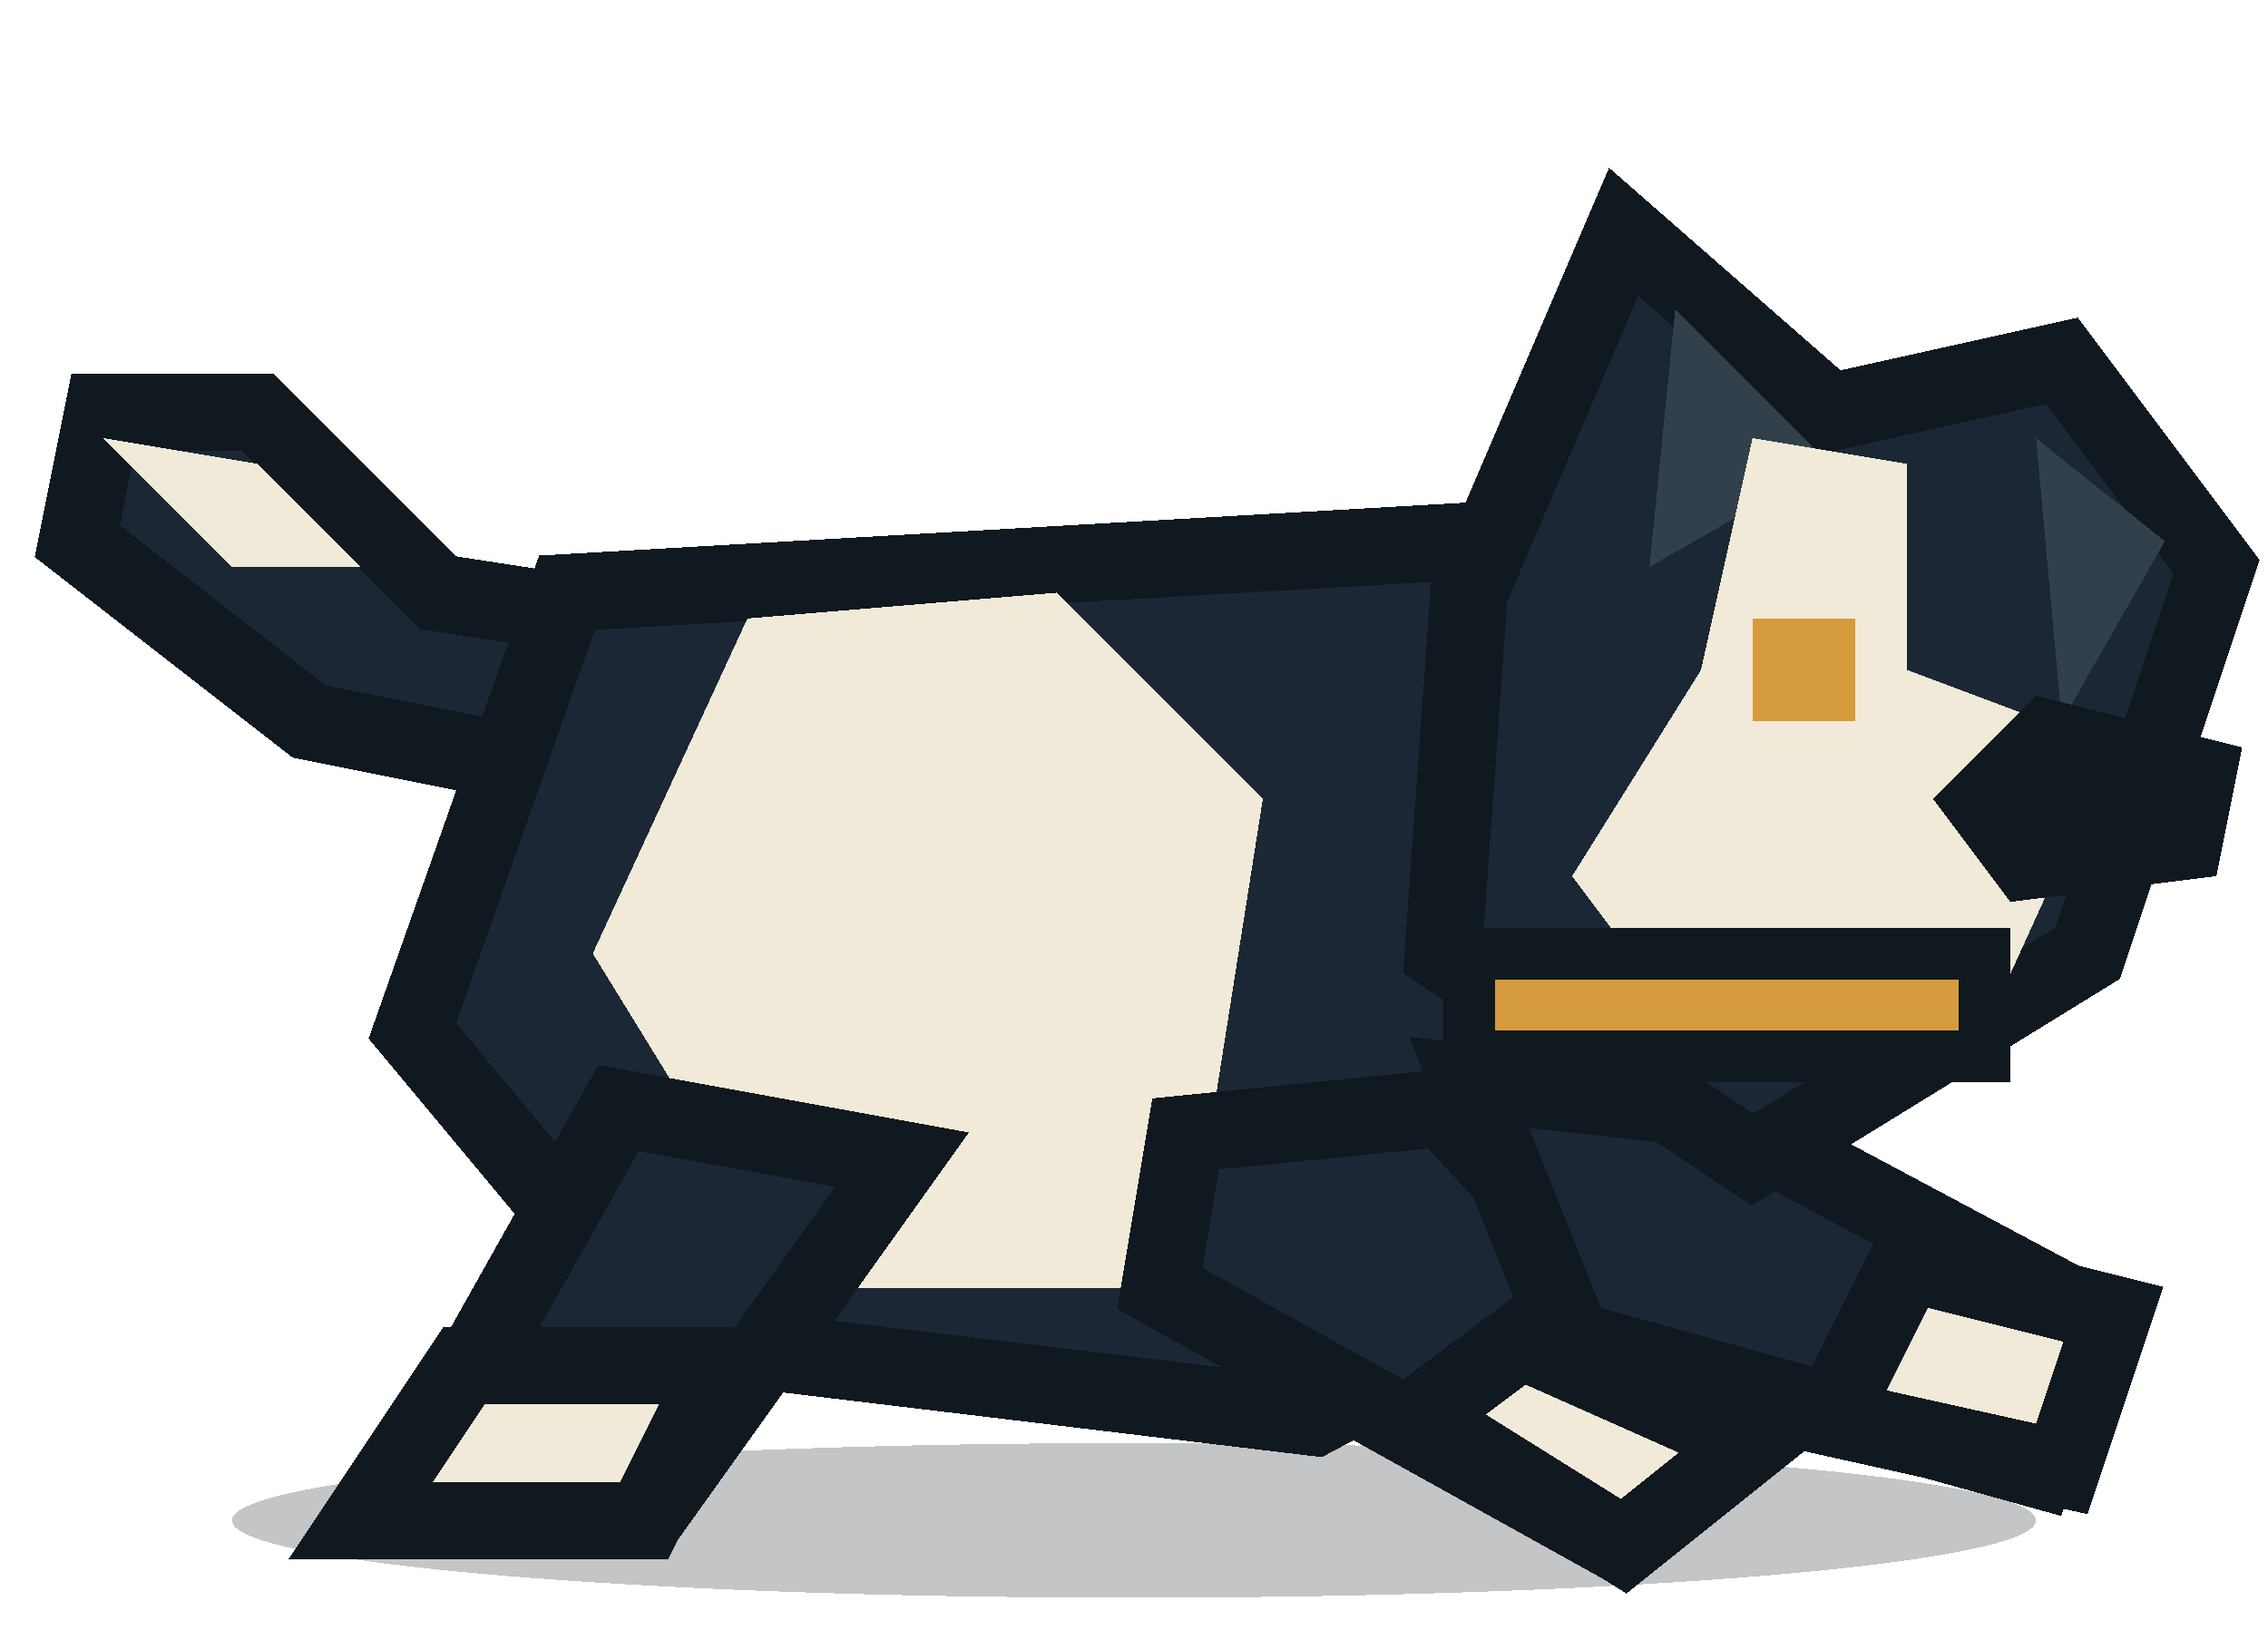
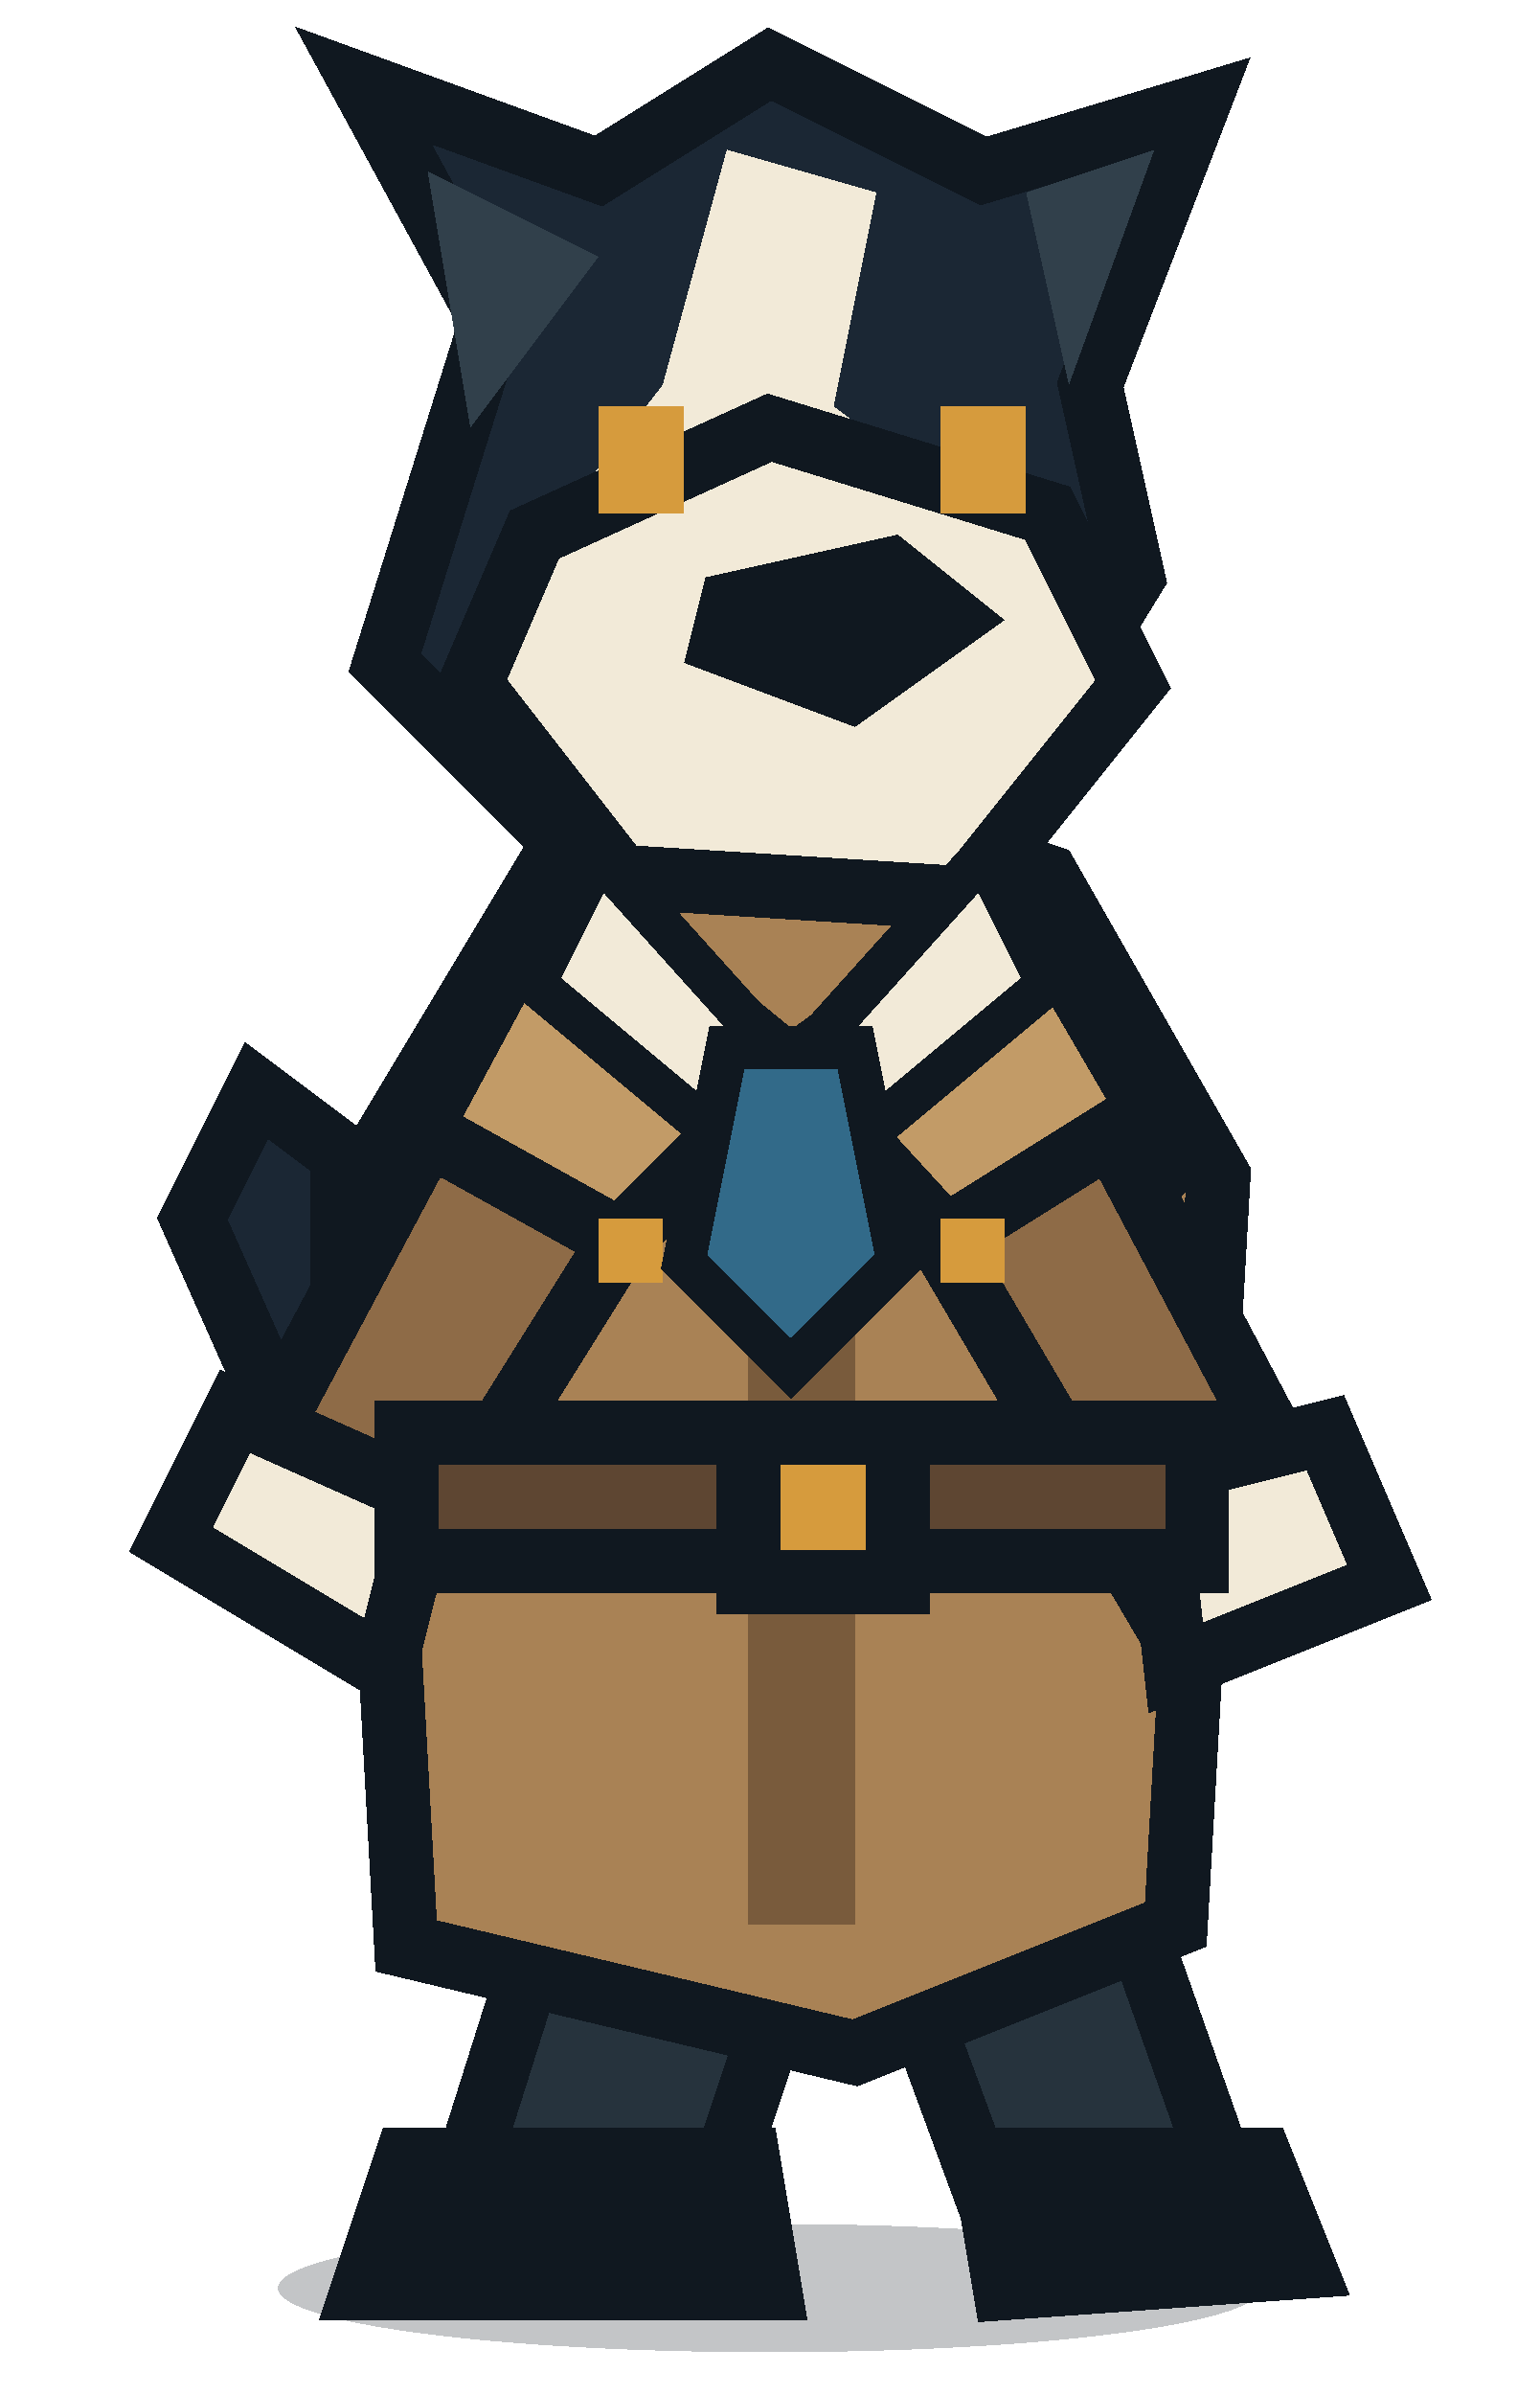
- <svg xmlns="http://www.w3.org/2000/svg" viewBox="0 0 88 64" width="88" height="64" shape-rendering="crispEdges">
-   <ellipse cx="44" cy="59" rx="35" ry="3" fill="#101820" opacity="0.25" />
+ <svg xmlns="http://www.w3.org/2000/svg" viewBox="0 0 72 112" width="72" height="112" shape-rendering="crispEdges">
+   <ellipse cx="36" cy="107" rx="23" ry="3" fill="#101820" opacity="0.25" />
  <g stroke="#101820" stroke-width="3" stroke-linejoin="miter">
-     <path fill="#1b2734" d="m22 30-10-2-9-7 1-5 6 0 7 7 13 2Z" />
-     <path fill="#f2ead8" stroke="none" d="m4 17 6 1 4 4-5 0Z" />
-     <path fill="#1b2734" d="m22 23 35-2 13 9-4 17-15 8-25-3-10-12Z" />
-     <path fill="#f2ead8" stroke="none" d="m29 24 12-1 8 8-3 19-15 0-8-13Z" />
-     <path fill="#1b2734" d="m24 43 11 2-10 14-10 0Z" />
-     <path fill="#f2ead8" d="m18 53 10 0-3 6-11 0Z" />
-     <path fill="#1b2734" d="m46 44 10-1 12 13-5 4-18-10Z" />
-     <path fill="#f2ead8" d="m59 52 9 4-5 4-8-5Z" />
-     <path fill="#1b2734" d="m57 42 9 1 15 8-2 6-18-5Z" />
-     <path fill="#f2ead8" d="m74 49 8 2-2 6-9-2Z" />
+     <path fill="#1b2734" d="M22 70 13 66 9 57 12 51 16 54 16 60 25 64Z" />
+     <path fill="#26333d" d="m27 85 12 1-6 18H21Z" />
+     <path fill="#26333d" d="m40 86 11-2 6 17-10 4Z" />
+     <path fill="#101820" d="M19 101h16l1 6H17ZM46 101h13l2 5-14 1Z" />
+     <path fill="#a98255" d="m26 40 11-3 12 4 8 14-2 35-15 6-21-5-2-36Z" />
+     <path fill="#c29b67" d="m26 41 11 9-12 12-6-8ZM48 42l-11 8 11 12 7-8Z" />
+     <path fill="#795b3c" stroke="none" d="M35 50h5v40h-5Z" />
+     <path fill="#8e6b47" d="m20 53-8 15 7 6 10-16ZM52 53l9 17-7 5-10-17Z" />
+     <path fill="#f2ead8" d="m11 66 9 4-2 8-10-6ZM54 69l8-2 3 7-10 4Z" />
+     <path fill="#5e4632" d="M19 67h37v6H19Z" />
+     <rect x="35" y="67" width="7" height="7" fill="#d69b3d" />
+     <g fill="#d69b3d" stroke="none">
+       <rect x="28" y="57" width="3" height="3" />
+       <rect x="44" y="57" width="3" height="3" />
+     </g>
  </g>
  <g stroke="#101820" stroke-width="3" stroke-linejoin="miter">
-     <path fill="#1b2734" d="m57 23 6-14 8 7 9-2 6 8-5 15-13 8-12-8Z" />
-     <path fill="#31404b" stroke="none" d="m65 12 6 6-7 4ZM79 17l5 4-4 7Z" />
-     <path fill="#f2ead8" stroke="none" d="m68 17 6 1 0 8 8 3-5 11-10 2-6-8 5-8Z" />
-     <rect x="68" y="24" width="4" height="4" fill="#d69b3d" stroke="none" />
-     <path fill="#101820" stroke="none" d="m79 27 8 2-1 5-8 1-3-4Z" />
+     <path fill="#1b2734" d="m23 15-6-11 11 4 8-5 10 5 10-3-5 13 2 9-8 13-17 1-10-10Z" />
+     <path fill="#31404b" stroke="none" d="m20 8 8 4-6 8ZM48 9l6-2-4 11Z" />
+     <path fill="#f2ead8" stroke="none" d="m34 7 7 2-2 10 8 6-5 12-11 0-7-10 7-9Z" />
+     <path fill="#f2ead8" d="m25 25 11-5 13 4 4 8-8 10-16-1-7-9Z" />
+     <rect x="28" y="19" width="4" height="5" fill="#d69b3d" stroke="none" />
+     <rect x="44" y="19" width="4" height="5" fill="#d69b3d" stroke="none" />
+     <path fill="#101820" stroke="none" d="m33 27 9-2 5 4-7 5-8-3Z" />
  </g>
-   <rect x="57" y="37" width="20" height="4" fill="#d69b3d" stroke="#101820" stroke-width="2" />
+   <path fill="#f2ead8" stroke="#101820" stroke-width="2" d="m28 40 9 10 9-10 3 6-12 10-12-10Z" />
+   <path fill="#326a89" stroke="#101820" stroke-width="2" d="m34 49 6 0 2 10-5 5-5-5Z" />
</svg>
